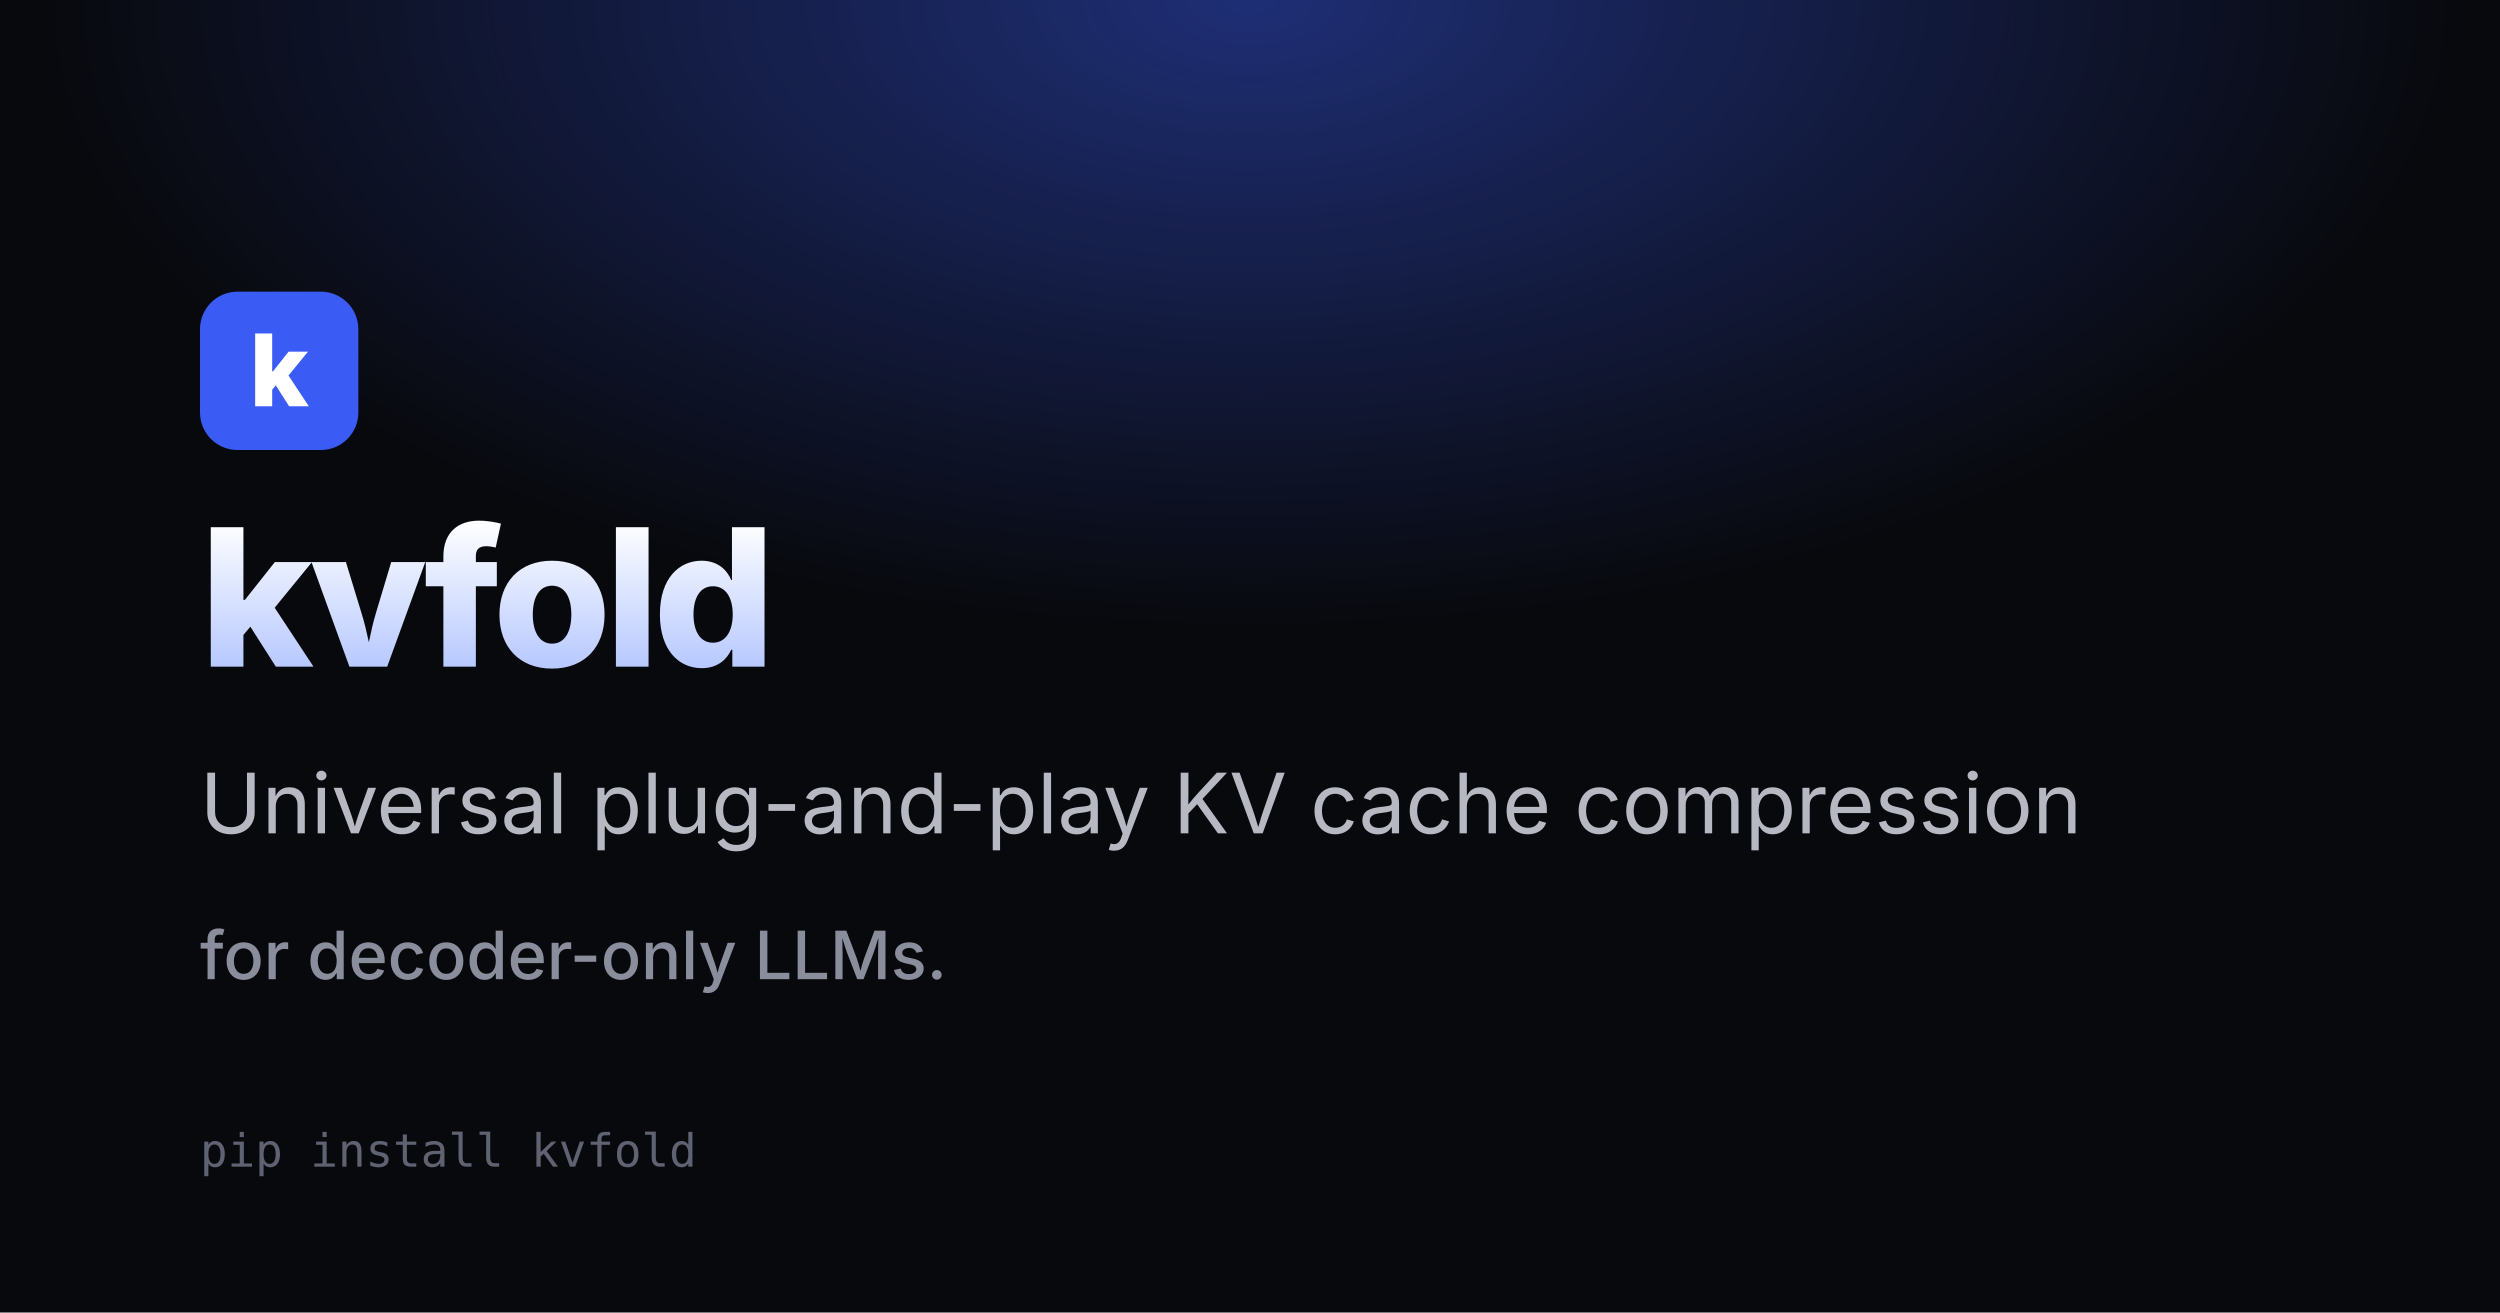
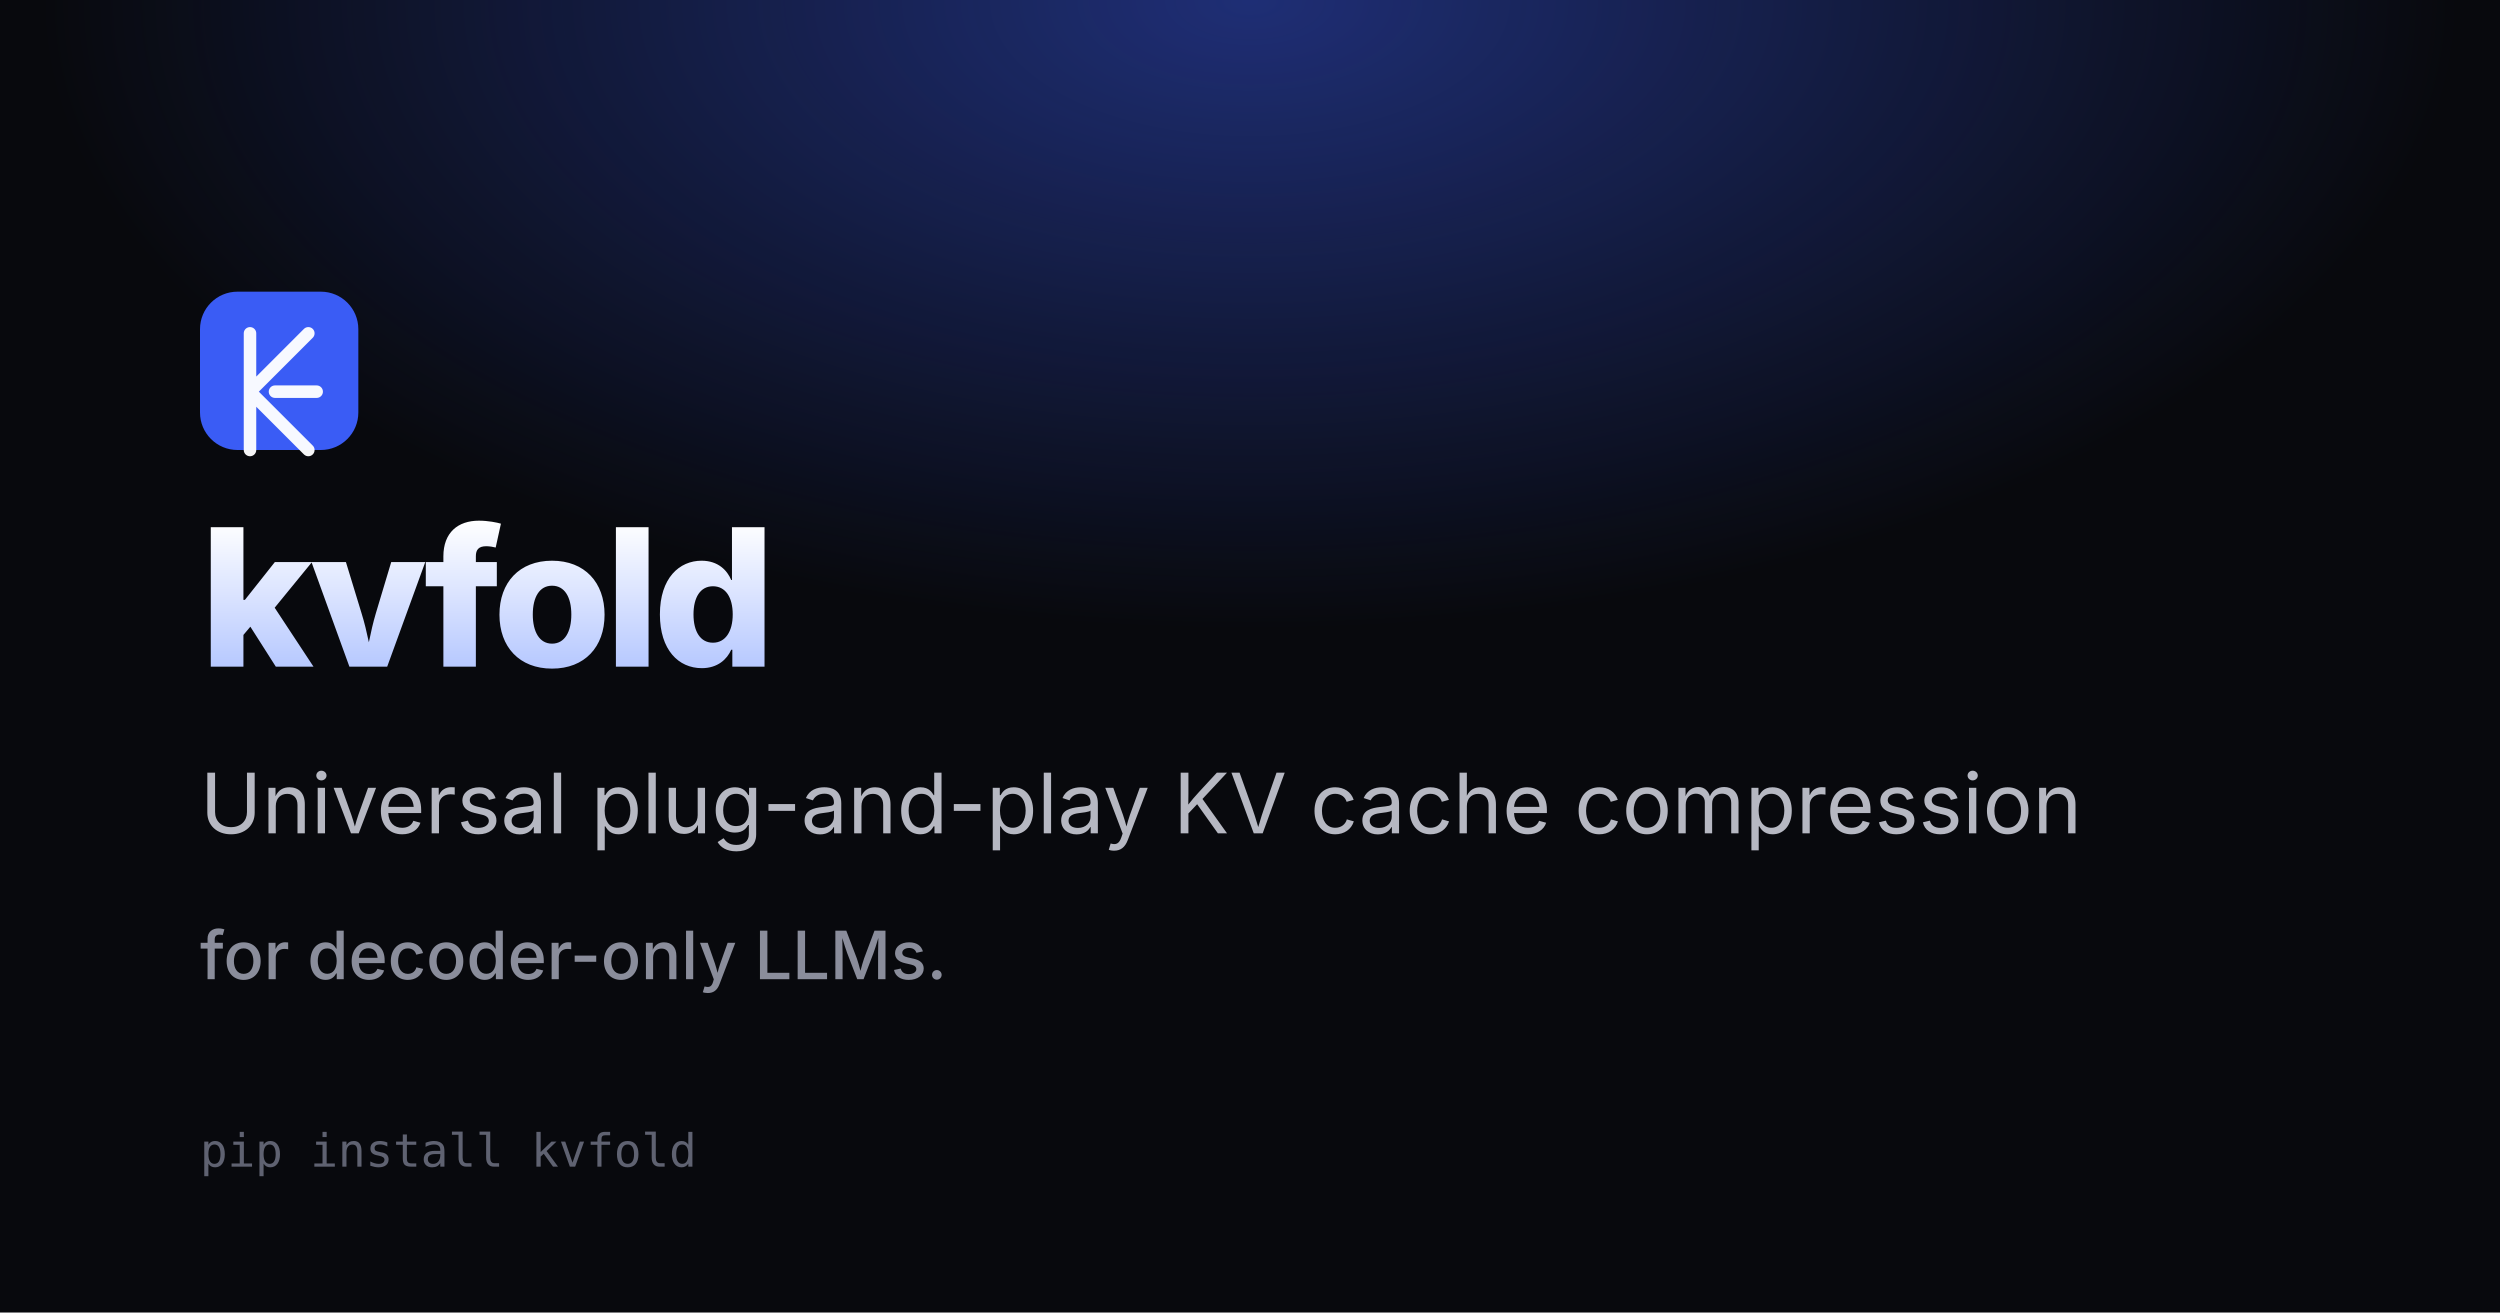
<svg xmlns="http://www.w3.org/2000/svg" viewBox="0 0 1200 630" width="1200" height="630">
  <defs>
    <radialGradient id="g" cx="50%" cy="0%" r="80%">
      <stop offset="0%" stop-color="#3a5cf5" stop-opacity="0.45" />
      <stop offset="60%" stop-color="#3a5cf5" stop-opacity="0" />
    </radialGradient>
    <linearGradient id="t" x1="0" y1="0" x2="0" y2="1">
      <stop offset="0%" stop-color="#ffffff" />
      <stop offset="100%" stop-color="#b6c8ff" />
    </linearGradient>
  </defs>
  <rect width="1200" height="630" fill="#08090d" />
  <rect width="1200" height="630" fill="url(#g)" />
  <g transform="translate(96,140)">
    <rect width="76" height="76" rx="18" fill="#3a5cf5" />
-     <text x="38" y="55" text-anchor="middle" font-family="Inter, system-ui, sans-serif" font-size="48" font-weight="800" fill="#ffffff">k</text>
+     <path d="M24 20v56M24 48l28-28M24 48l28 28M36 48h20" fill="none" stroke="#fff" stroke-width="6" stroke-linecap="round" stroke-linejoin="round" opacity=".96" />
  </g>
  <text x="96" y="320" font-family="Inter, system-ui, sans-serif" font-size="92" font-weight="800" fill="url(#t)" letter-spacing="-3">kvfold</text>
  <text x="96" y="400" font-family="Inter, system-ui, sans-serif" font-size="40" font-weight="400" fill="#b6b8c2">Universal plug-and-play KV cache compression</text>
  <text x="96" y="470" font-family="Inter, system-ui, sans-serif" font-size="32" font-weight="500" fill="#8a8d9b">for decoder-only LLMs.</text>
  <text x="96" y="560" font-family="JetBrains Mono, monospace" font-size="22" font-weight="500" fill="#5f6271">pip install kvfold</text>
</svg>
